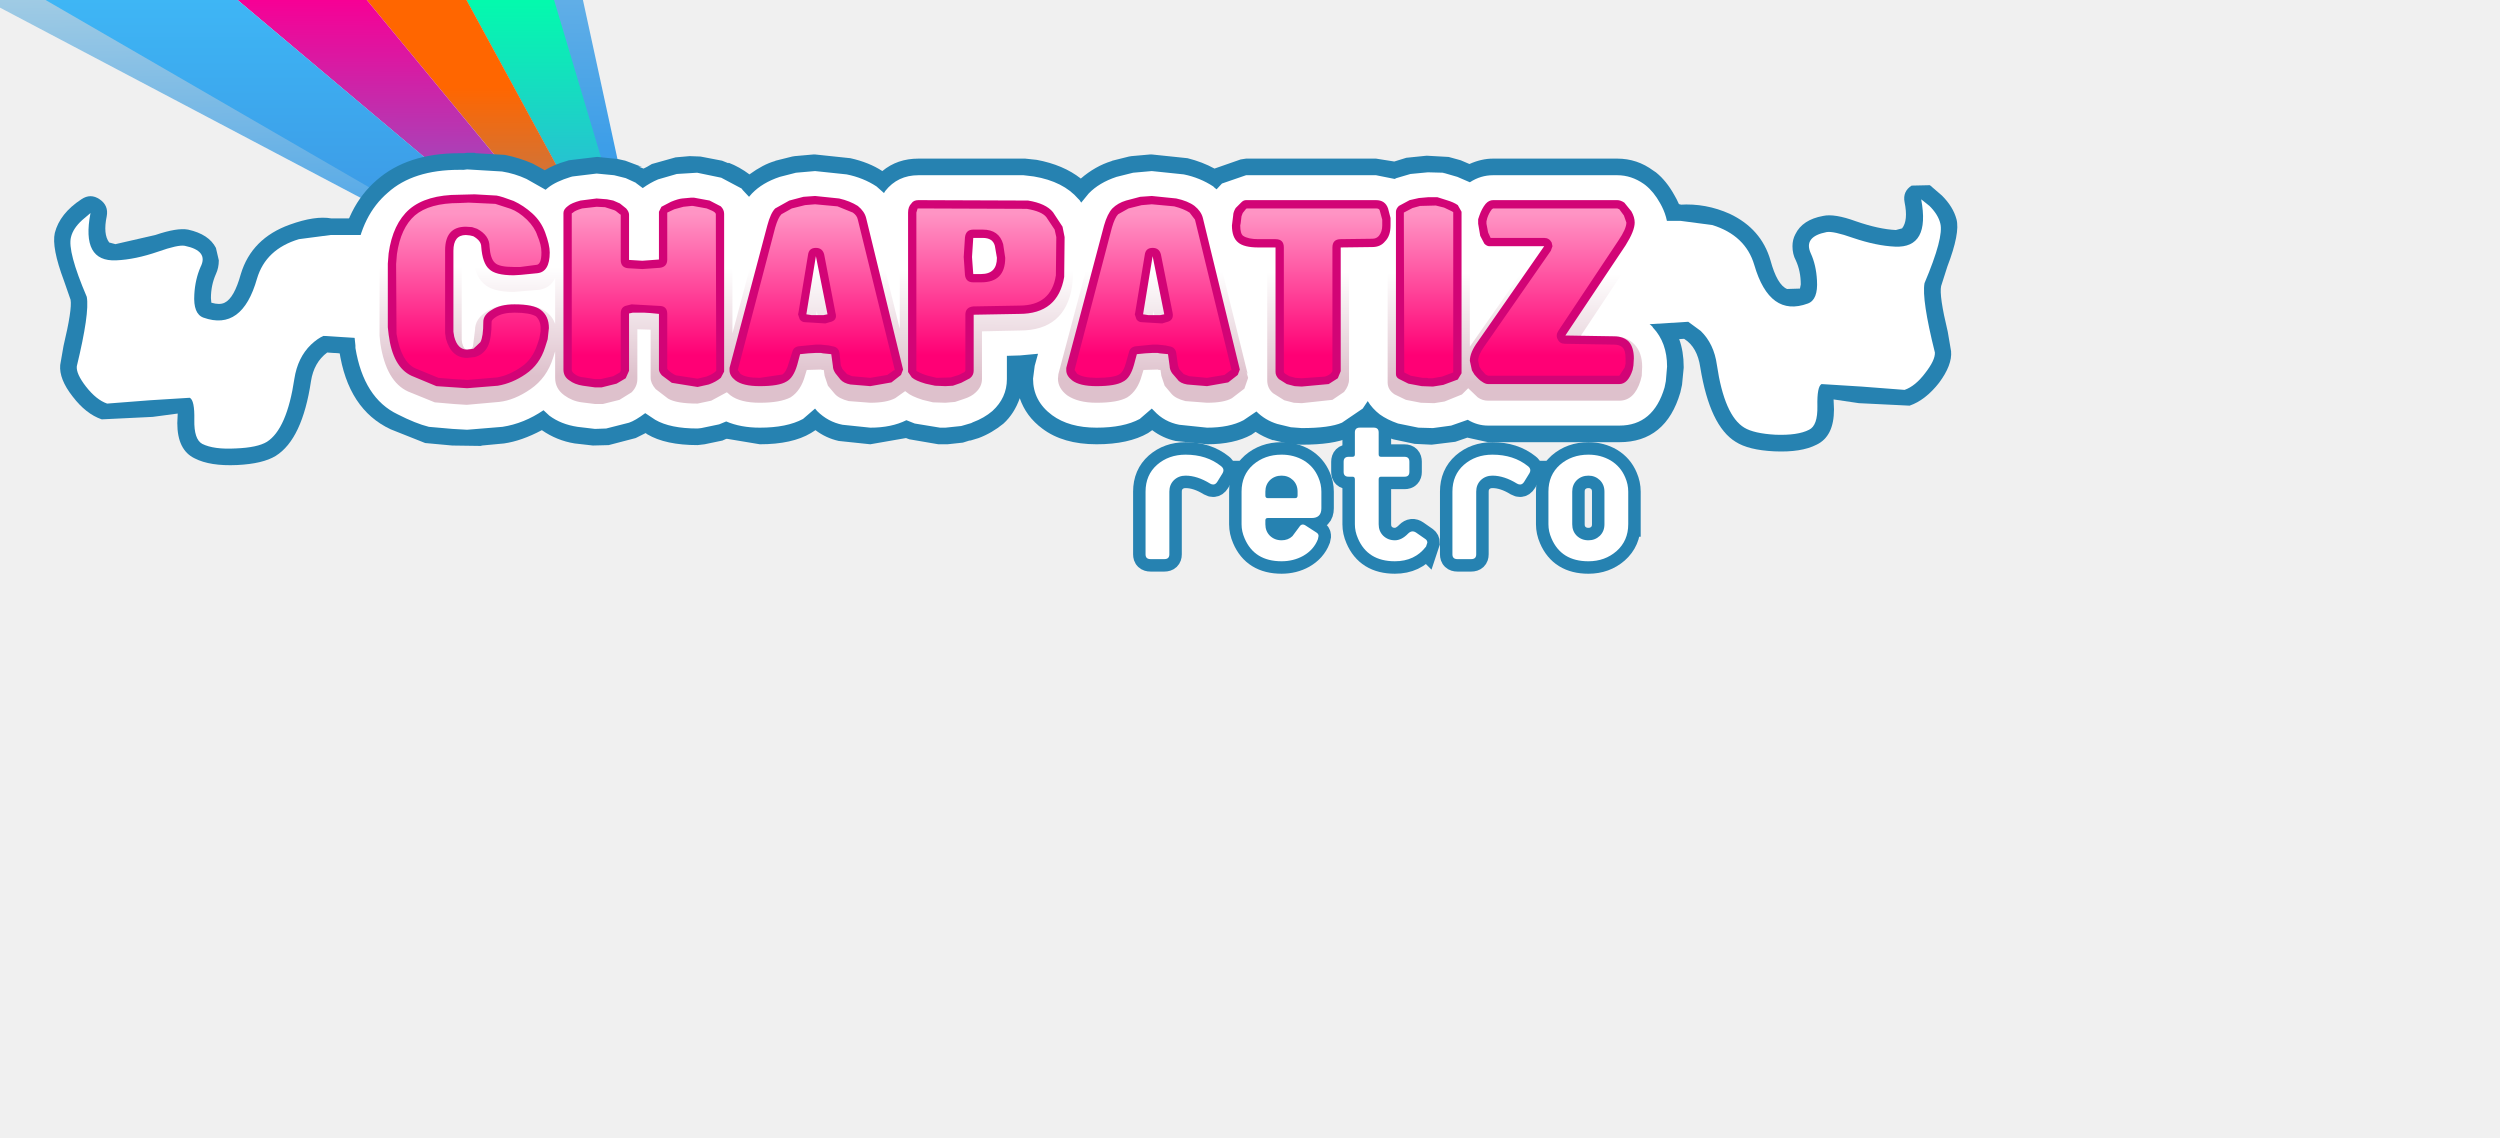
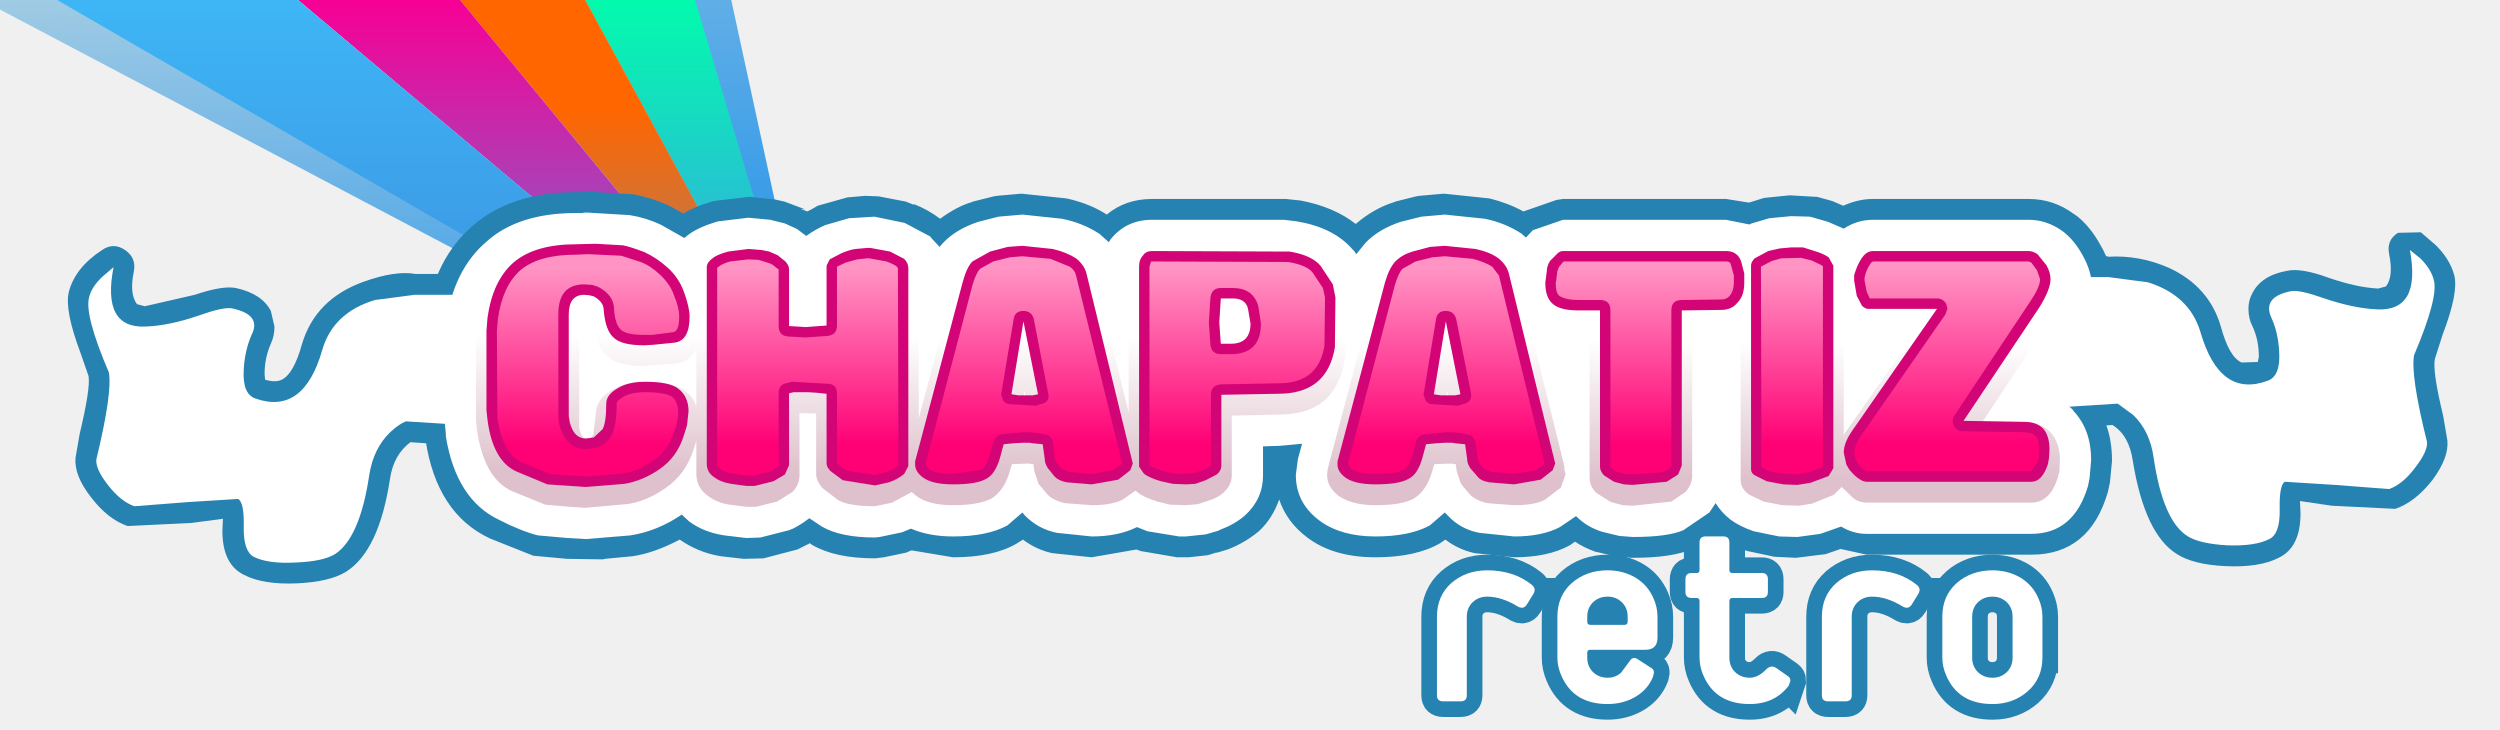
- <svg xmlns="http://www.w3.org/2000/svg">
+ <svg xmlns="http://www.w3.org/2000/svg" width="240px" height="70px">
  <g>
    <path d="M56.5 -63.1 L79.5 42.85 19.25 -67.85 56.5 -63.1" fill="url(#gradient18)" fill-rule="evenodd" stroke="none" />
    <path d="M47.9 -63.1 L79.5 42.85 19.25 -67.85 47.9 -63.1" fill="url(#gradient19)" fill-rule="evenodd" stroke="none" />
    <path d="M79.5 42.85 L-9.35 -64.9 19.25 -67.85 79.5 42.85" fill="url(#gradient20)" fill-rule="evenodd" stroke="none" />
    <path d="M-9.35 -64.9 L79.5 42.85 -36.55 -54.85 -9.35 -64.9" fill="url(#gradient21)" fill-rule="evenodd" stroke="none" />
    <path d="M-36.55 -54.85 L79.5 42.85 -65.45 -33.6 -36.55 -54.85" fill="url(#gradient22)" fill-rule="evenodd" stroke="none" />
    <path d="M-36.55 -54.85 L79.5 42.85 -60.15 -38.0 -36.55 -54.85" fill="url(#gradient23)" fill-rule="evenodd" stroke="none" />
    <path d="M87.75 19.6 Q89.05 20.1 90.25 21.0 91.9 19.8 93.3 19.4 L93.4 19.35 95.4 18.85 95.7 18.8 97.95 18.6 98.15 18.6 102.4 19.05 Q104.65 19.55 106.25 20.6 108.05 19.1 110.6 19.1 L123.45 19.1 124.85 19.25 Q128.05 19.85 130.15 21.5 131.9 20.0 133.85 19.4 L133.95 19.35 135.95 18.85 136.25 18.8 138.5 18.6 138.7 18.6 143.0 19.05 Q144.8 19.5 146.25 20.3 L149.4 19.2 150.05 19.1 165.7 19.1 167.9 19.45 169.35 19.0 171.8 18.75 174.45 18.9 175.9 19.3 176.95 19.75 Q178.4 19.1 179.8 19.1 L194.75 19.1 Q197.15 19.1 199.1 20.55 L199.4 20.75 Q200.65 21.75 201.6 23.45 202.85 25.55 202.85 27.8 202.85 30.7 200.75 33.85 L198.8 36.75 200.4 37.95 200.55 38.1 Q202.75 40.5 202.75 44.15 L202.75 44.3 202.55 46.35 202.35 47.25 Q200.6 53.25 195.0 53.25 L179.2 53.25 176.7 52.7 175.25 53.2 172.4 53.55 170.35 53.45 167.75 52.9 Q166.15 52.4 165.0 51.55 L164.7 51.25 162.45 52.7 Q160.55 53.55 156.75 53.55 L156.6 53.55 155.0 53.4 153.35 53.0 153.25 53.0 Q152.1 52.6 151.2 52.0 L150.7 52.35 Q148.6 53.5 145.35 53.5 L141.55 53.1 Q140.0 52.75 138.75 51.8 L138.25 52.15 Q135.9 53.5 132.05 53.5 128.0 53.5 125.5 51.6 123.55 50.15 122.8 47.95 122.15 49.8 120.85 51.0 119.45 52.15 117.85 52.75 L116.7 53.1 116.9 53.0 115.95 53.3 114.1 53.5 113.0 53.5 109.5 52.9 109.1 52.75 104.8 53.5 101.0 53.1 Q99.45 52.75 98.2 51.8 L97.65 52.15 Q95.4 53.5 91.5 53.5 L87.6 52.85 87.45 52.85 87.0 53.05 84.85 53.5 84.0 53.6 Q80.15 53.6 77.95 52.3 L77.75 52.15 76.55 52.75 73.3 53.6 71.4 53.65 69.2 53.4 Q67.05 53.05 65.25 51.8 62.8 53.1 60.7 53.4 L58.05 53.65 57.9 53.7 54.45 53.65 51.2 53.35 47.05 51.7 Q41.9 49.3 40.85 42.2 L40.7 40.4 40.8 31.0 40.85 30.65 Q41.7 24.85 45.35 21.7 49.05 18.45 55.3 18.45 L55.85 18.45 56.25 18.4 57.15 18.4 57.3 18.45 60.8 18.65 Q62.55 19.0 64.15 19.7 L65.6 20.5 Q66.75 19.8 68.2 19.4 L68.5 19.3 71.85 18.9 72.0 18.9 74.4 19.15 75.3 19.35 77.3 20.1 76.85 20.05 77.5 20.3 Q77.85 20.15 78.5 19.75 L81.35 18.95 83.05 18.8 84.35 18.85 86.95 19.35 87.7 19.65 87.75 19.6" fill="#2682b1" fill-rule="evenodd" stroke="none" />
    <path d="M230.2 22.35 L232.4 22.3 233.85 23.55 Q235.2 24.9 235.6 26.4 236.05 28.05 234.5 32.1 L233.75 34.45 Q233.5 35.6 234.55 39.95 L234.95 42.3 Q235.1 43.95 233.5 46.1 231.85 48.2 229.95 48.85 L223.85 48.55 220.8 48.1 220.85 49.3 Q220.85 52.55 218.75 53.55 216.9 54.5 213.65 54.35 210.55 54.2 209.0 53.2 205.9 51.3 204.75 44.25 204.4 41.8 202.8 40.8 L197.75 41.1 Q196.9 41.2 196.25 40.55 195.65 40.05 195.65 39.1 L195.65 26.6 Q195.65 24.6 197.65 24.6 L202.4 24.6 202.3 24.65 Q205.4 24.45 208.3 25.75 212.1 27.55 213.2 31.35 214.0 34.3 215.2 34.8 L216.75 34.75 216.85 34.25 Q216.85 32.65 216.25 31.35 215.85 30.6 215.85 29.65 215.85 28.85 216.2 28.2 217.05 26.45 219.55 26.0 220.9 25.7 223.5 26.65 226.25 27.6 228.3 27.7 L229.05 27.5 Q229.8 26.55 229.35 24.35 229.1 23.05 230.2 22.35" fill="#2682b1" fill-rule="evenodd" stroke="none" />
    <path d="M231.35 24.0 L232.35 24.8 Q233.4 25.85 233.65 26.9 234.1 28.55 231.75 34.1 231.4 36.05 233.0 42.45 233.05 43.35 231.85 44.9 230.65 46.5 229.35 46.95 L224.15 46.55 219.35 46.25 Q218.8 46.55 218.85 48.9 218.9 51.25 217.85 51.75 216.5 52.45 213.8 52.35 211.2 52.2 210.05 51.5 207.65 50.05 206.75 43.95 206.4 41.4 204.8 39.85 L203.3 38.75 197.65 39.1 193.8 38.0 197.65 26.6 202.4 26.6 206.2 27.1 Q210.2 28.35 211.25 31.9 213.1 38.25 217.7 36.55 218.95 36.1 218.8 33.75 218.7 31.9 218.05 30.5 217.15 28.5 219.95 27.95 220.75 27.8 223.15 28.65 225.95 29.6 228.2 29.7 232.45 29.9 231.35 24.0" fill="#ffffff" fill-rule="evenodd" stroke="none" />
    <path d="M44.55 26.3 Q46.55 26.3 46.55 28.3 L46.55 40.8 Q46.55 41.65 45.95 42.25 45.3 42.8 44.45 42.8 L39.4 42.45 Q37.8 43.65 37.45 45.9 36.4 52.9 33.2 54.9 31.65 55.85 28.55 56.0 25.3 56.15 23.45 55.2 21.35 54.2 21.35 50.95 L21.4 49.8 18.4 50.2 12.25 50.5 Q10.35 49.85 8.75 47.75 7.1 45.65 7.25 43.95 L7.65 41.65 Q8.7 37.25 8.5 36.1 L7.7 33.8 Q6.2 29.8 6.6 28.05 7.2 25.7 9.8 24.0 10.9 23.25 12.0 24.0 13.1 24.75 12.85 26.05 12.4 28.2 13.15 29.2 L13.9 29.4 18.7 28.3 Q21.35 27.4 22.65 27.65 25.15 28.2 26.0 29.85 L26.35 31.35 Q26.35 32.25 26.0 33.0 25.4 34.35 25.4 35.9 L25.45 36.45 Q26.45 36.75 27.05 36.45 28.2 35.9 29.0 33.0 30.3 28.7 34.9 27.05 37.95 25.95 39.9 26.3 L44.55 26.3" fill="#2682b1" fill-rule="evenodd" stroke="none" />
    <path d="M37.45 41.5 Q35.85 43.05 35.45 45.6 34.55 51.65 32.15 53.2 31.0 53.9 28.4 54.0 25.75 54.15 24.35 53.45 23.35 52.9 23.4 50.55 23.45 48.2 22.85 47.9 L18.05 48.2 12.9 48.6 Q11.6 48.15 10.35 46.55 9.15 45.0 9.25 44.1 10.8 37.7 10.45 35.75 8.1 30.25 8.55 28.55 8.8 27.5 9.9 26.5 L10.9 25.65 Q9.75 31.55 14.0 31.35 16.3 31.25 19.05 30.3 21.45 29.45 22.25 29.6 25.15 30.2 24.15 32.15 23.5 33.65 23.4 35.45 23.25 37.8 24.5 38.25 29.15 39.9 30.95 33.55 32.0 30.0 36.0 28.8 L39.8 28.3 44.55 28.3 44.55 40.8 38.95 40.45 Q38.25 40.75 37.45 41.5" fill="#ffffff" fill-rule="evenodd" stroke="none" />
    <path d="M199.0 39.35 L199.05 39.45 Q200.75 41.25 200.75 44.15 L200.6 45.9 200.45 46.65 Q199.1 51.25 195.0 51.25 L179.2 51.25 Q177.9 51.25 176.75 50.55 L174.75 51.25 172.55 51.55 170.8 51.5 168.35 51.0 Q167.05 50.55 166.15 49.9 165.25 49.2 164.7 48.3 L164.1 49.2 161.6 50.9 Q160.1 51.55 156.75 51.55 L155.45 51.45 153.8 51.05 Q152.35 50.6 151.3 49.55 L149.75 50.6 Q148.05 51.5 145.35 51.5 L142.0 51.15 Q140.2 50.8 139.0 49.5 L138.7 49.2 137.25 50.45 Q135.3 51.5 132.05 51.5 128.75 51.5 126.7 50.0 124.4 48.3 124.4 45.6 L124.6 44.05 125.0 42.6 122.85 42.8 121.25 42.85 121.25 45.65 Q121.25 47.9 119.5 49.5 118.5 50.35 117.15 50.85 L116.95 50.95 116.1 51.2 115.75 51.3 113.85 51.5 113.2 51.5 110.15 51.0 109.15 50.6 Q107.35 51.5 104.8 51.5 L101.45 51.15 Q99.7 50.8 98.4 49.5 L98.15 49.2 96.7 50.45 Q94.75 51.5 91.5 51.5 89.2 51.5 87.45 50.75 L86.6 51.1 84.45 51.55 84.0 51.6 Q80.7 51.6 78.9 50.55 L77.7 49.75 Q76.5 50.65 75.75 50.9 L73.0 51.6 71.65 51.65 69.55 51.4 Q67.55 51.1 66.15 50.05 L65.45 49.4 Q63.1 51.0 60.5 51.4 L56.25 51.75 54.5 51.65 51.65 51.4 Q50.05 51.0 47.9 49.9 43.8 47.95 42.8 41.9 L42.8 41.6 42.7 40.65 42.7 32.45 42.8 31.15 42.85 30.9 Q43.55 25.9 46.7 23.2 49.75 20.45 55.3 20.45 L55.8 20.45 55.45 20.5 56.25 20.4 60.45 20.65 Q62.0 20.9 63.4 21.55 L65.7 22.85 66.0 22.6 Q66.95 21.85 68.75 21.3 L68.95 21.25 71.85 20.9 73.95 21.1 75.35 21.45 76.55 22.0 76.6 22.05 77.4 22.65 Q78.3 22.0 79.25 21.6 L81.5 20.95 83.95 20.8 86.85 21.4 89.3 22.7 89.45 22.9 90.2 23.7 90.55 23.3 Q91.8 22.0 93.9 21.3 L95.85 20.8 98.15 20.6 101.95 21.0 Q103.95 21.4 105.55 22.45 L106.45 23.25 106.6 23.0 Q108.1 21.1 110.6 21.1 L123.25 21.1 124.5 21.25 Q128.05 21.85 129.85 23.95 L130.0 24.1 130.2 24.4 131.1 23.3 Q132.35 22.0 134.45 21.3 L136.45 20.8 138.7 20.6 142.55 21.0 Q144.5 21.4 146.1 22.45 L146.25 22.6 146.5 22.8 147.15 22.1 150.05 21.1 165.7 21.1 167.95 21.55 168.15 21.45 169.85 20.95 171.95 20.75 173.8 20.8 173.85 20.85 173.95 20.85 175.5 21.3 177.0 21.95 Q178.3 21.1 179.8 21.1 L194.75 21.1 Q196.45 21.1 197.95 22.15 L198.15 22.3 Q199.15 23.1 199.9 24.45 200.85 26.1 200.85 27.8 200.85 30.15 199.05 32.75 L195.8 37.65 Q197.7 38.05 199.0 39.35" fill="#ffffff" fill-rule="evenodd" stroke="none" />
    <path d="M56.1 30.3 Q55.6 30.3 55.6 31.25 L55.6 40.9 55.65 41.3 Q55.85 42.1 56.25 42.1 L56.75 42.0 56.95 41.75 57.2 39.75 Q57.2 38.35 58.7 37.45 60.0 36.65 61.95 36.65 64.55 36.65 65.7 37.5 66.5 38.05 66.85 39.0 L66.85 33.45 Q66.3 34.7 64.9 34.9 L61.85 35.15 Q59.25 35.15 58.25 34.15 57.1 33.15 56.95 30.7 L56.55 30.35 56.4 30.3 56.1 30.3 M118.35 30.65 L118.1 30.65 118.05 32.5 118.1 32.65 118.1 33.0 118.15 33.0 Q119.05 33.0 119.05 32.05 L118.85 30.85 118.35 30.65 M98.35 37.45 L98.3 37.95 98.45 37.95 98.35 37.45 M138.9 37.45 L138.85 37.95 139.0 37.95 138.9 37.45 M135.3 24.2 L137.1 23.75 138.7 23.6 141.85 23.9 Q143.45 24.3 144.45 25.0 145.5 25.85 145.8 27.0 L150.25 45.05 150.1 44.8 150.3 45.5 149.85 46.8 148.35 47.95 Q147.4 48.5 145.35 48.5 L142.75 48.3 Q141.55 48.0 141.05 47.4 L140.25 46.45 139.85 45.25 139.75 44.55 139.55 44.55 139.4 44.5 137.7 44.55 137.5 45.2 Q137.0 47.05 135.75 47.85 134.6 48.5 132.05 48.5 129.8 48.5 128.5 47.6 127.4 46.75 127.4 45.6 L127.45 45.05 132.0 27.9 Q132.45 26.15 133.2 25.4 134.05 24.6 135.3 24.2 M122.95 24.1 L124.0 24.2 Q126.55 24.65 127.6 25.95 L128.85 27.9 Q129.2 28.65 129.2 29.55 L129.2 33.45 129.1 34.5 Q128.25 39.8 122.8 39.8 L118.25 39.9 118.25 45.65 Q118.25 46.55 117.5 47.25 117.0 47.75 116.05 48.05 L115.0 48.4 113.85 48.5 112.35 48.45 111.1 48.15 Q109.7 47.7 109.2 47.25 L109.0 47.1 107.8 47.95 Q106.75 48.5 104.8 48.5 L102.2 48.3 Q101.0 48.0 100.5 47.4 L99.7 46.45 99.3 45.25 99.2 44.55 99.0 44.55 98.85 44.5 97.15 44.55 96.95 45.2 Q96.45 47.05 95.2 47.85 93.95 48.5 91.5 48.5 89.15 48.5 87.95 47.6 L87.55 47.25 87.5 47.25 85.65 48.25 84.0 48.6 Q81.45 48.6 80.45 48.0 L78.95 46.85 Q78.35 46.15 78.35 45.5 L78.35 39.7 76.75 39.65 76.75 45.65 Q76.75 46.55 76.05 47.25 L74.6 48.15 72.6 48.65 71.65 48.65 70.05 48.45 Q68.9 48.3 67.95 47.6 66.85 46.8 66.85 45.5 L66.85 42.3 66.6 43.1 Q65.85 45.5 63.9 46.85 61.95 48.2 60.1 48.4 L56.2 48.75 54.65 48.65 52.35 48.45 49.15 47.15 Q46.5 45.95 45.8 41.35 L45.7 40.4 45.7 32.65 45.8 31.35 Q46.4 27.4 48.65 25.45 50.95 23.45 55.3 23.45 L56.05 23.45 56.25 23.4 59.95 23.6 62.25 24.3 64.8 25.95 Q66.0 27.1 66.6 28.65 L66.85 29.4 66.85 26.65 Q66.85 25.7 67.8 25.0 68.45 24.5 69.65 24.15 L71.85 23.9 73.3 24.0 74.1 24.2 74.25 24.25 75.15 24.65 76.15 25.45 Q76.75 26.15 76.75 26.85 L76.75 31.35 77.35 31.4 78.35 31.3 78.35 26.5 Q78.35 25.8 78.95 25.2 79.5 24.75 80.4 24.35 L81.95 23.9 83.65 23.8 85.8 24.25 Q86.95 24.65 87.45 25.1 88.2 25.8 88.2 26.75 L88.2 40.15 91.45 27.9 Q91.9 26.15 92.65 25.4 93.5 24.6 94.75 24.2 L96.55 23.75 98.15 23.6 101.3 23.9 Q102.95 24.3 103.9 25.0 104.95 25.85 105.25 27.0 L108.35 39.6 108.35 26.6 Q108.35 25.6 108.95 24.9 109.45 24.1 110.6 24.1 L122.95 24.1 M177.35 29.8 Q177.0 29.1 177.0 28.1 L177.0 41.75 177.1 41.6 184.05 31.65 179.35 31.65 Q178.55 31.65 178.0 31.0 L177.35 29.8 M194.75 24.1 Q195.5 24.1 196.25 24.65 L197.3 25.95 Q197.85 26.9 197.85 27.8 197.85 29.2 196.55 31.1 L190.35 40.45 194.35 40.5 Q195.9 40.5 196.85 41.5 197.75 42.5 197.75 44.15 L197.7 45.25 197.55 45.85 Q196.8 48.25 195.0 48.25 L179.2 48.25 Q178.5 48.25 177.95 47.85 L176.8 46.75 176.05 47.5 173.95 48.35 172.7 48.55 171.1 48.5 169.3 48.15 167.95 47.5 Q167.1 46.95 167.1 46.05 L167.1 31.2 Q166.35 31.75 165.3 31.75 L162.45 31.75 162.45 45.7 Q162.45 46.45 161.85 47.2 L160.45 48.15 156.75 48.55 155.8 48.5 154.65 48.2 153.3 47.35 Q152.6 46.75 152.6 45.8 L152.6 31.8 151.55 31.8 Q149.55 31.8 148.5 31.0 147.35 30.15 147.35 28.15 L147.5 26.85 Q147.55 26.1 148.0 25.5 L148.9 24.5 150.05 24.1 165.7 24.1 Q167.1 24.1 167.75 25.1 168.15 24.7 169.35 24.2 L169.5 24.15 170.7 23.85 173.35 23.8 174.55 24.15 Q175.55 24.5 176.2 25.0 177.0 25.7 177.0 26.5 L177.0 27.95 177.05 27.15 177.2 26.65 Q177.6 25.5 178.15 24.85 178.85 24.1 179.8 24.1 L194.75 24.1" fill="url(#gradient0)" fill-rule="evenodd" stroke="none" />
    <path d="M195.6 24.4 L196.45 25.45 Q196.85 26.15 196.85 26.8 196.85 27.8 195.75 29.55 L188.5 40.4 194.35 40.5 Q195.5 40.5 196.15 41.15 196.75 41.85 196.75 43.15 L196.7 44.0 196.6 44.55 Q196.05 46.25 195.0 46.25 L179.2 46.25 Q178.85 46.25 178.45 45.95 178.15 45.8 177.55 45.1 L177.25 44.6 177.0 43.45 Q177.0 42.45 177.95 41.15 L185.95 29.65 179.35 29.65 Q179.05 29.65 178.75 29.35 L178.25 28.4 178.0 26.95 178.0 26.4 178.15 25.95 Q178.45 25.1 178.9 24.55 179.3 24.1 179.8 24.1 L194.75 24.1 Q195.15 24.1 195.6 24.4 M175.55 24.7 L176.0 25.5 176.0 44.95 175.55 45.7 173.8 46.35 172.55 46.55 171.2 46.5 169.6 46.2 168.5 45.65 Q168.1 45.45 168.1 45.05 L168.1 25.5 Q168.1 25.15 168.45 24.8 L169.75 24.1 170.85 23.85 171.95 23.75 173.1 23.75 174.2 24.1 Q175.05 24.35 175.55 24.7 M166.8 29.05 Q166.25 29.75 165.25 29.75 L161.45 29.8 161.45 44.7 161.1 45.55 160.0 46.25 156.75 46.55 155.9 46.5 154.95 46.25 154.0 45.65 Q153.6 45.25 153.6 44.8 L153.6 29.8 151.55 29.8 Q149.8 29.8 149.1 29.2 148.35 28.6 148.35 27.15 L148.5 25.95 Q148.5 25.55 148.8 25.05 L149.5 24.35 Q149.75 24.1 150.05 24.1 L165.7 24.1 Q166.8 24.1 167.15 25.1 L167.45 26.25 167.45 27.15 Q167.45 28.4 166.8 29.05 M141.65 23.9 Q143.05 24.2 143.85 24.8 144.65 25.45 144.85 26.25 L149.3 44.5 149.05 45.15 147.9 46.05 145.35 46.5 142.95 46.3 Q142.1 46.15 141.8 45.7 L141.15 44.95 Q140.85 44.5 140.85 44.1 L140.65 42.65 139.65 42.55 139.4 42.5 138.8 42.5 137.9 42.55 136.9 42.65 136.55 43.95 Q136.1 45.55 135.25 45.95 134.35 46.5 132.05 46.5 130.0 46.5 129.1 45.8 128.4 45.25 128.4 44.6 L128.4 44.3 132.95 27.15 Q133.35 25.75 133.95 25.1 134.6 24.45 135.6 24.15 L137.3 23.7 138.7 23.6 141.65 23.9 M128.2 28.55 L128.15 33.35 Q127.4 37.8 122.75 37.8 L117.25 37.9 117.25 44.65 Q117.25 45.2 116.8 45.55 L115.75 46.1 114.75 46.45 113.85 46.5 112.6 46.45 111.45 46.2 Q110.25 45.85 109.8 45.45 L109.35 44.8 109.35 25.6 Q109.35 24.9 109.75 24.5 110.0 24.1 110.6 24.1 L123.8 24.15 Q125.95 24.5 126.8 25.55 L127.95 27.3 128.2 28.55 M139.7 37.95 L140.2 37.85 138.8 30.85 137.65 37.85 138.3 37.95 139.7 37.95 M98.15 23.6 L101.05 23.9 Q102.35 24.2 103.3 24.8 104.1 25.45 104.3 26.25 L108.75 44.5 108.5 45.15 107.35 46.05 104.8 46.5 102.4 46.3 Q101.6 46.15 101.2 45.7 L100.6 44.95 Q100.3 44.5 100.3 44.1 L100.1 42.65 99.1 42.55 98.85 42.5 98.25 42.5 97.35 42.55 96.35 42.65 96.0 43.95 Q95.55 45.5 94.7 45.95 93.8 46.5 91.5 46.5 89.45 46.5 88.55 45.8 87.85 45.25 87.85 44.6 L87.85 44.3 92.4 27.15 Q92.8 25.65 93.35 25.1 L95.05 24.15 96.75 23.7 98.15 23.6 M83.25 23.8 L83.55 23.8 85.45 24.15 86.8 24.85 Q87.2 25.25 87.2 25.75 L87.2 44.75 86.8 45.5 Q86.2 46.0 85.35 46.3 L84.0 46.6 80.9 46.1 79.7 45.2 Q79.35 44.8 79.35 44.5 L79.35 37.8 78.35 37.7 77.55 37.65 76.2 37.65 75.75 37.75 75.75 44.65 75.35 45.55 74.25 46.2 72.45 46.65 71.65 46.65 70.2 46.45 Q69.2 46.3 68.55 45.8 67.85 45.35 67.85 44.5 L67.85 25.65 Q67.85 25.2 68.4 24.8 68.8 24.45 69.9 24.15 L71.85 23.9 73.1 24.0 73.85 24.15 74.65 24.5 75.4 25.1 Q75.75 25.5 75.75 25.85 L75.75 31.3 77.35 31.4 79.35 31.25 79.35 25.5 79.65 24.9 80.8 24.3 Q81.65 23.95 82.15 23.9 L83.25 23.8 M99.15 37.95 L99.65 37.85 98.25 30.85 97.1 37.85 97.75 37.95 99.15 37.95 M117.05 30.95 L117.1 31.65 117.2 33.0 118.15 33.0 Q120.05 33.0 120.05 31.05 L119.8 29.6 Q119.55 28.65 118.35 28.65 L117.2 28.65 117.05 30.95 M59.8 23.55 Q60.4 23.65 61.85 24.2 63.05 24.75 64.1 25.7 65.15 26.65 65.65 28.0 66.2 29.5 66.2 30.4 66.2 32.75 64.7 32.9 L62.7 33.1 61.85 33.15 Q59.65 33.15 58.9 32.4 58.1 31.7 57.95 29.7 57.95 29.0 57.0 28.45 L56.6 28.35 56.1 28.3 Q54.6 28.3 54.6 30.2 L54.6 39.95 54.7 40.55 Q55.1 42.1 56.25 42.1 L57.0 42.0 57.85 41.2 Q58.2 40.55 58.2 38.75 58.2 37.9 59.25 37.3 60.25 36.65 61.95 36.65 64.25 36.65 65.1 37.3 66.1 38.05 66.1 39.5 L65.95 40.85 65.65 41.8 Q65.0 43.9 63.3 45.05 61.7 46.15 59.95 46.45 L56.25 46.75 52.55 46.5 49.55 45.25 Q47.3 44.2 46.8 40.3 L46.7 39.4 46.7 31.75 46.8 30.5 Q47.3 26.95 49.3 25.2 51.35 23.45 55.3 23.45 L57.15 23.4 59.8 23.55" fill="#d20476" fill-rule="evenodd" stroke="none" />
    <path d="M74.65 25.8 L74.75 25.85 74.75 31.3 Q74.75 32.2 75.6 32.3 L77.35 32.4 79.45 32.25 Q80.35 32.15 80.35 31.25 L80.35 25.6 81.2 25.2 82.3 24.9 83.25 24.8 83.45 24.8 85.1 25.1 Q85.9 25.4 86.1 25.6 L86.2 25.75 86.25 44.65 86.15 44.75 Q85.85 45.05 85.05 45.35 L84.0 45.6 81.4 45.2 Q80.85 44.95 80.45 44.55 L80.35 44.4 80.35 37.8 Q80.35 36.95 79.6 36.85 L76.05 36.65 75.45 36.8 Q74.75 36.95 74.75 37.75 L74.75 44.65 74.65 44.85 73.85 45.3 72.35 45.65 71.65 45.65 70.35 45.45 Q69.6 45.4 69.15 45.0 68.85 44.8 68.85 44.5 L68.85 25.7 69.0 25.6 Q69.25 25.35 70.1 25.1 L71.85 24.9 72.85 24.95 73.95 25.3 74.15 25.4 74.65 25.8 M47.7 31.8 L47.8 30.6 Q48.25 27.45 49.95 25.95 51.7 24.45 55.3 24.45 L56.45 24.4 59.65 24.55 61.5 25.15 Q62.45 25.5 63.45 26.45 64.4 27.4 64.7 28.35 65.2 29.5 65.2 30.4 65.2 31.9 64.55 31.9 L62.65 32.15 61.85 32.15 Q60.1 32.15 59.6 31.65 59.05 31.15 58.95 29.7 58.95 28.35 57.45 27.55 L56.85 27.35 56.1 27.3 Q53.6 27.3 53.6 30.15 L53.6 40.1 53.7 40.8 Q54.35 43.1 56.25 43.1 L57.15 43.0 Q58.2 42.75 58.75 41.7 59.2 40.75 59.2 38.75 59.2 38.5 59.75 38.15 60.55 37.65 61.95 37.65 63.8 37.65 64.55 38.1 65.1 38.65 65.1 39.5 L65.1 39.9 64.95 40.75 64.7 41.5 Q64.1 43.3 62.75 44.2 61.3 45.2 59.85 45.45 L56.3 45.75 54.65 45.65 52.8 45.5 50.0 44.35 Q48.3 43.55 47.75 40.2 L47.7 31.8 M150.05 25.15 L150.15 25.1 165.7 25.1 Q166.1 25.1 166.15 25.35 L166.45 26.45 166.45 27.15 Q166.45 27.9 166.05 28.4 165.75 28.75 165.25 28.75 L161.45 28.8 Q160.45 28.8 160.45 29.8 L160.45 44.7 160.35 44.85 Q160.15 45.15 159.55 45.35 L156.75 45.55 156.0 45.5 155.25 45.3 154.75 45.0 154.65 44.9 154.6 44.8 154.6 29.8 Q154.6 28.8 153.6 28.8 L151.55 28.8 Q150.3 28.8 149.7 28.4 149.35 28.15 149.35 27.15 L149.4 26.9 149.5 26.05 149.65 25.65 150.05 25.15 M139.8 30.65 Q139.6 29.85 138.8 29.85 137.95 29.85 137.85 30.7 L136.7 37.65 136.65 37.85 136.85 38.45 Q137.1 38.8 137.5 38.8 L139.95 38.95 140.45 38.8 Q141.4 38.6 141.2 37.65 L139.8 30.65 M135.9 25.1 L137.5 24.7 137.55 24.7 138.7 24.6 141.4 24.85 Q142.55 25.15 143.25 25.6 L143.9 26.45 148.3 44.55 148.35 44.65 148.25 44.55 147.45 45.15 145.35 45.5 143.2 45.3 142.55 45.05 142.0 44.45 141.85 44.0 141.65 42.55 Q141.55 41.8 140.8 41.7 L140.35 41.6 139.4 41.5 138.8 41.5 136.75 41.7 Q136.1 41.8 135.95 42.4 L135.6 43.65 Q135.3 44.8 134.75 45.1 134.05 45.5 132.05 45.5 130.4 45.5 129.7 45.0 L129.4 44.55 133.9 27.4 Q134.25 26.2 134.65 25.8 L135.9 25.1 M117.2 27.65 Q116.3 27.65 116.2 28.6 L116.05 30.95 116.2 33.1 Q116.3 34.0 117.2 34.0 L118.15 34.0 Q121.05 34.0 121.05 31.05 L120.8 29.4 Q120.3 27.65 118.35 27.65 L117.2 27.65 M110.35 25.6 L110.5 25.1 123.65 25.15 Q125.45 25.45 126.0 26.15 L127.0 27.65 127.2 28.55 127.15 33.15 Q126.6 36.8 122.75 36.8 L117.2 36.9 Q116.25 37.0 116.25 37.9 L116.25 44.65 116.15 44.8 115.45 45.15 114.5 45.45 112.8 45.5 111.75 45.25 Q111.05 45.05 110.4 44.7 L110.35 44.65 110.35 25.6 M99.25 30.65 Q99.05 29.85 98.25 29.85 97.4 29.85 97.3 30.7 L96.15 37.65 96.1 37.85 96.3 38.45 Q96.55 38.8 96.95 38.8 L99.4 38.95 99.9 38.8 Q100.9 38.6 100.6 37.65 L99.25 30.65 M95.35 25.1 L96.95 24.7 98.15 24.6 100.85 24.85 102.7 25.6 Q103.2 25.95 103.3 26.45 L107.75 44.55 107.75 44.65 107.7 44.55 106.85 45.15 104.8 45.5 102.6 45.3 102.0 45.05 101.45 44.45 101.25 44.0 101.1 42.55 Q101.0 41.8 100.25 41.7 L99.8 41.6 98.85 41.5 98.25 41.5 96.15 41.7 Q95.55 41.8 95.4 42.4 L95.0 43.65 Q94.7 44.8 94.2 45.1 L91.5 45.5 Q89.75 45.5 89.15 45.0 L88.85 44.55 93.35 27.4 Q93.7 26.2 94.1 25.8 L95.35 25.1 M179.65 25.2 L179.8 25.1 194.75 25.1 195.0 25.2 195.55 25.95 195.85 26.8 Q195.85 27.55 194.9 28.95 L187.65 39.85 Q187.3 40.4 187.6 40.9 187.85 41.4 188.45 41.4 L194.35 41.5 Q195.05 41.5 195.4 41.85 195.75 42.2 195.75 43.15 L195.75 43.8 195.65 44.25 195.0 45.25 179.2 45.25 178.9 45.1 178.4 44.55 178.15 44.15 178.0 43.45 Q178.0 42.75 178.75 41.7 L186.75 30.2 186.95 29.65 186.85 29.2 Q186.55 28.65 185.95 28.65 L179.5 28.65 179.2 28.0 179.0 26.95 179.0 26.65 179.1 26.25 Q179.3 25.65 179.65 25.2 M171.0 24.8 L172.9 24.75 173.9 25.0 174.85 25.45 175.0 25.55 175.0 44.85 173.65 45.35 172.5 45.55 172.0 45.55 171.85 45.5 171.3 45.5 169.9 45.25 169.1 44.85 169.05 25.6 170.1 25.05 171.0 24.8" fill="url(#gradient1)" fill-rule="evenodd" stroke="none" />
    <g aria-label="retro" id="text1650" style="font-size:26.667px;line-height:1;letter-spacing:0px;stroke:#2682b1;stroke-width:3;stroke-linecap:square">
      <path d="m 147.219,56.99 v 0 q 0.286,-0.495 -0.182,-0.859 -1.719,-1.38 -4.271,-1.38 -2.031,0 -3.438,1.224 -1.38,1.224 -1.38,3.229 v 7.552 q 0,0.573 0.599,0.573 h 1.667 q 0.599,0 0.599,-0.573 v -7.552 q 0,-0.833 0.547,-1.38 0.573,-0.547 1.406,-0.547 1.406,0 2.969,0.964 0.182,0.104 0.365,0.104 0.286,0 0.495,-0.339 l 0.625,-1.016 z" style="font-family:chimbozheavy;-inkscape-font-specification:chimbozheavy;fill:#ffffff;paint-order:stroke fill markers" id="path66358" />
      <path d="m 156.255,59.672 v 0 q 0,0.313 -0.286,0.313 h -3.307 q -0.286,0 -0.286,-0.313 v -0.469 q 0,-0.833 0.547,-1.38 0.573,-0.547 1.406,-0.547 0.807,0 1.38,0.547 0.547,0.547 0.547,1.38 v 0.469 z m 2.865,1.536 v -2.005 q 0,-0.885 -0.365,-1.719 -0.547,-1.302 -1.745,-2.031 -1.198,-0.703 -2.682,-0.703 -2.031,0 -3.438,1.224 -1.38,1.224 -1.38,3.229 v 3.932 q 0,0.859 0.365,1.693 1.172,2.76 4.453,2.76 1.432,0 2.604,-0.651 1.276,-0.729 1.771,-2.005 l 0.078,-0.391 q 0,-0.26 -0.26,-0.417 l -1.25,-0.807 q -0.495,-0.365 -0.807,0.13 l -0.833,1.12 q -0.521,0.495 -1.302,0.495 -0.833,0 -1.406,-0.547 -0.547,-0.547 -0.547,-1.38 v -0.469 q 0,-0.286 0.286,-0.286 h 5.286 q 1.172,0 1.172,-1.172 z" style="font-family:chimbozheavy;-inkscape-font-specification:chimbozheavy;fill:#ffffff;paint-order:stroke fill markers" id="path66360" />
      <path d="m 171.724,65.818 v 0 l 0.156,-0.469 q 0,-0.26 -0.208,-0.417 l -1.12,-0.781 q -0.521,-0.365 -0.99,0.104 -0.781,0.807 -1.589,0.807 -0.833,0 -1.406,-0.547 -0.547,-0.547 -0.547,-1.38 v -5.417 q 0,-0.313 0.286,-0.313 h 2.839 q 0.573,0 0.573,-0.573 v -1.224 q 0,-0.599 -0.573,-0.599 h -2.839 q -0.286,0 -0.286,-0.286 v -2.656 q 0,-0.573 -0.599,-0.573 h -1.667 q -0.599,0 -0.599,0.573 v 2.656 q 0,0.286 -0.286,0.286 h -0.469 q -0.599,0 -0.599,0.599 v 1.224 q 0,0.573 0.599,0.573 h 0.469 q 0.286,0 0.286,0.313 v 5.417 q 0,0.859 0.365,1.693 1.172,2.76 4.453,2.76 2.396,0 3.75,-1.771 z" style="font-family:chimbozheavy;-inkscape-font-specification:chimbozheavy;fill:#ffffff;paint-order:stroke fill markers" id="path66362" />
      <path d="m 184.172,56.99 v 0 q 0.286,-0.495 -0.182,-0.859 -1.719,-1.38 -4.271,-1.38 -2.031,0 -3.438,1.224 -1.38,1.224 -1.38,3.229 v 7.552 q 0,0.573 0.599,0.573 h 1.667 q 0.599,0 0.599,-0.573 v -7.552 q 0,-0.833 0.547,-1.38 0.573,-0.547 1.406,-0.547 1.406,0 2.969,0.964 0.182,0.104 0.365,0.104 0.286,0 0.495,-0.339 l 0.625,-1.016 z" style="font-family:chimbozheavy;-inkscape-font-specification:chimbozheavy;fill:#ffffff;paint-order:stroke fill markers" id="path66364" />
      <path d="m 193.208,63.136 v 0 q 0,0.833 -0.547,1.38 -0.573,0.547 -1.38,0.547 -0.833,0 -1.406,-0.547 -0.547,-0.547 -0.547,-1.38 v -3.932 q 0,-0.833 0.547,-1.38 0.573,-0.547 1.406,-0.547 0.807,0 1.38,0.547 0.547,0.547 0.547,1.38 v 3.932 z m 2.865,0 v -3.932 q 0,-0.885 -0.365,-1.719 -0.547,-1.302 -1.745,-2.031 -1.198,-0.703 -2.682,-0.703 -2.031,0 -3.438,1.224 -1.38,1.224 -1.38,3.229 v 3.932 q 0,0.859 0.365,1.693 1.172,2.76 4.453,2.76 1.979,0 3.385,-1.224 1.406,-1.25 1.406,-3.229 z" style="font-family:chimbozheavy;-inkscape-font-specification:chimbozheavy;fill:#ffffff;paint-order:stroke fill markers" id="path66366" />
    </g>
  </g>
  <defs>
    <linearGradient gradientTransform="matrix(0.0, -0.008, 0.0152, 1.0E-4, 138.55, 39.2)" gradientUnits="userSpaceOnUse" id="gradient0" spreadMethod="pad" x1="-819.2" x2="819.2">
      <stop offset="0.0" stop-color="#dec1cc" />
      <stop offset="1.0" stop-color="#ffffff" />
    </linearGradient>
    <linearGradient gradientTransform="matrix(0.0, -0.0104, 0.0125, 0.0, 162.85, 34.25)" gradientUnits="userSpaceOnUse" id="gradient1" spreadMethod="pad" x1="-819.2" x2="819.2">
      <stop offset="0.0" stop-color="#ff0075" />
      <stop offset="1.0" stop-color="#ff94c4" />
    </linearGradient>
    <linearGradient gradientTransform="matrix(0.0, 0.0368, -0.0676, 0.0, 49.35, -12.5)" gradientUnits="userSpaceOnUse" id="gradient18" spreadMethod="pad" x1="-819.2" x2="819.2">
      <stop offset="0.0" stop-color="#b6d5e3" />
      <stop offset="1.0" stop-color="#3d9ee8" />
    </linearGradient>
    <linearGradient gradientTransform="matrix(0.0, 0.0208, -0.0676, 0.0, 52.15, 15.5)" gradientUnits="userSpaceOnUse" id="gradient19" spreadMethod="pad" x1="-819.2" x2="819.2">
      <stop offset="0.0" stop-color="#00ffaa" />
      <stop offset="1.0" stop-color="#3d9ee8" />
    </linearGradient>
    <linearGradient gradientTransform="matrix(0.0, 0.0269, -0.0676, 0.0, 45.95, 32.55)" gradientUnits="userSpaceOnUse" id="gradient20" spreadMethod="pad" x1="-819.2" x2="819.2">
      <stop offset="0.0" stop-color="#ff6600" />
      <stop offset="1.0" stop-color="#3d9ee8" />
    </linearGradient>
    <linearGradient gradientTransform="matrix(0.0, 0.0281, -0.0658, -1.0E-4, 23.65, 23.0)" gradientUnits="userSpaceOnUse" id="gradient21" spreadMethod="pad" x1="-819.2" x2="819.2">
      <stop offset="0.0" stop-color="#f70095" />
      <stop offset="1.0" stop-color="#3d9ee8" />
    </linearGradient>
    <linearGradient gradientTransform="matrix(4.0E-4, 0.0258, -0.0596, 9.0E-4, 6.75, 13.2)" gradientUnits="userSpaceOnUse" id="gradient22" spreadMethod="pad" x1="-819.2" x2="819.2">
      <stop offset="0.0" stop-color="#b6d5e3" />
      <stop offset="1.0" stop-color="#3d9ee8" />
    </linearGradient>
    <linearGradient gradientTransform="matrix(0.0, 0.021, -0.0596, 0.0, 4.3, 4.4)" gradientUnits="userSpaceOnUse" id="gradient23" spreadMethod="pad" x1="-819.2" x2="819.2">
      <stop offset="0.0" stop-color="#3ec4fd" />
      <stop offset="1.0" stop-color="#3d9ee8" />
    </linearGradient>
  </defs>
</svg>
